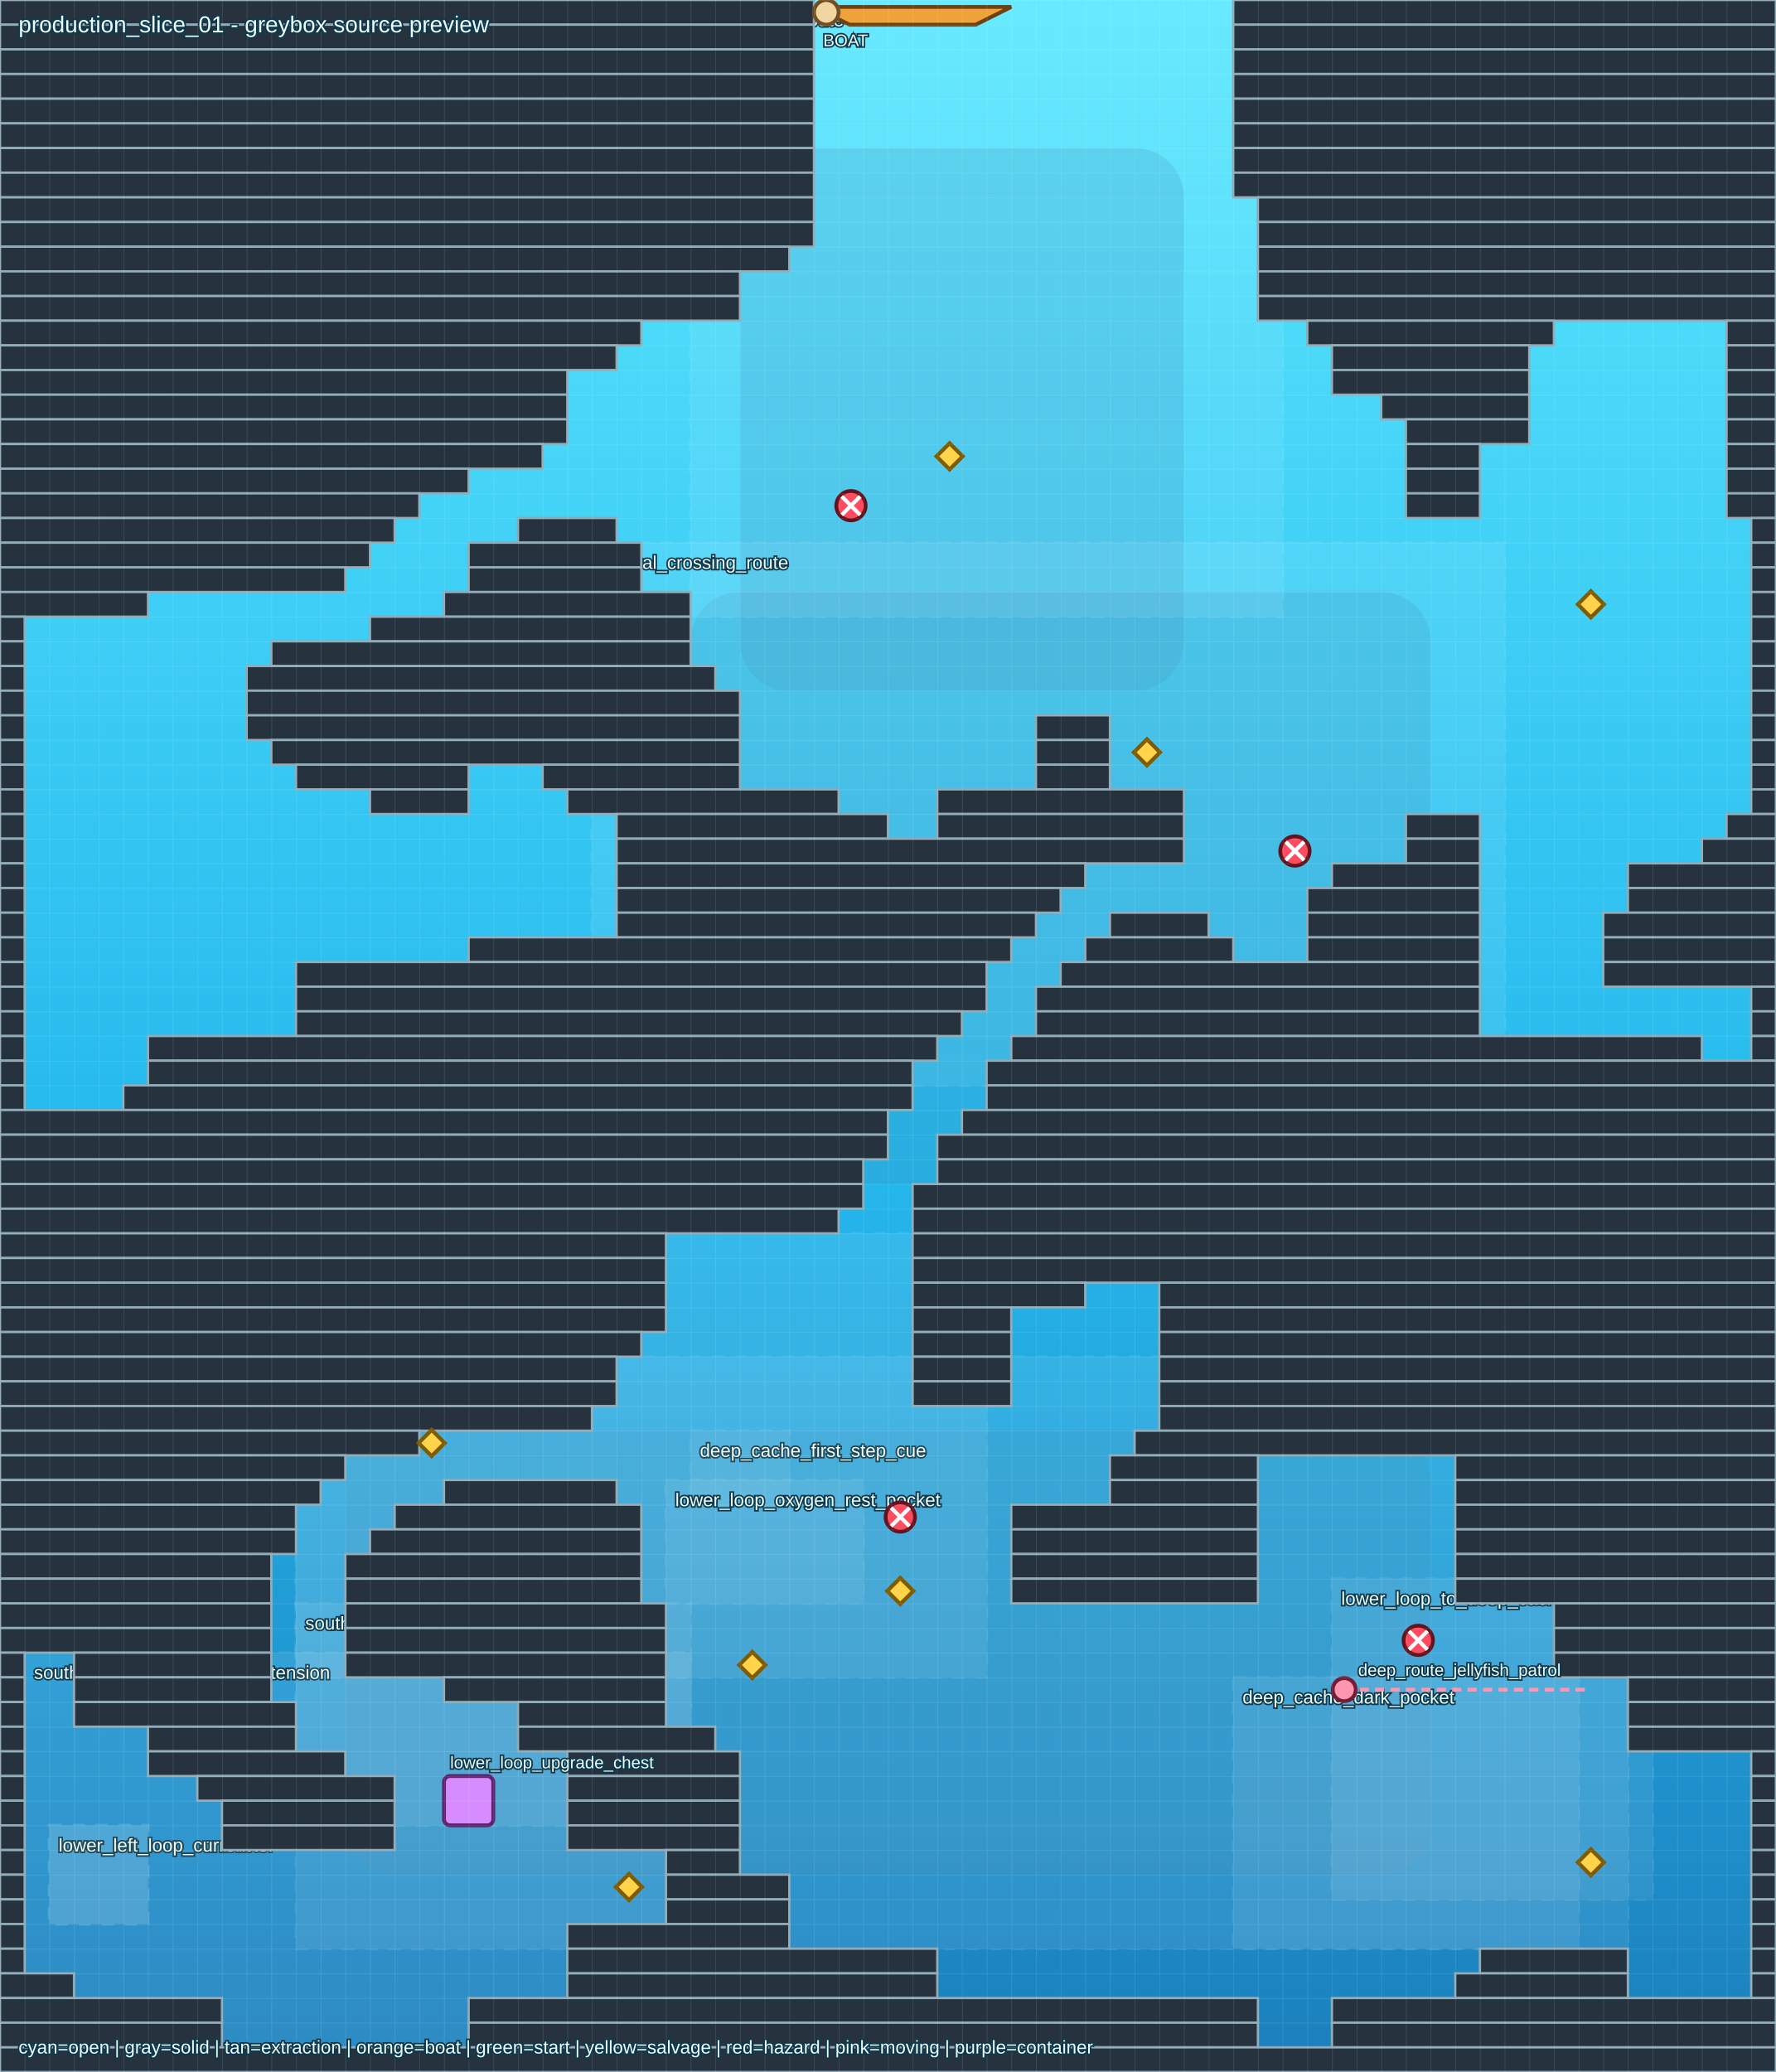
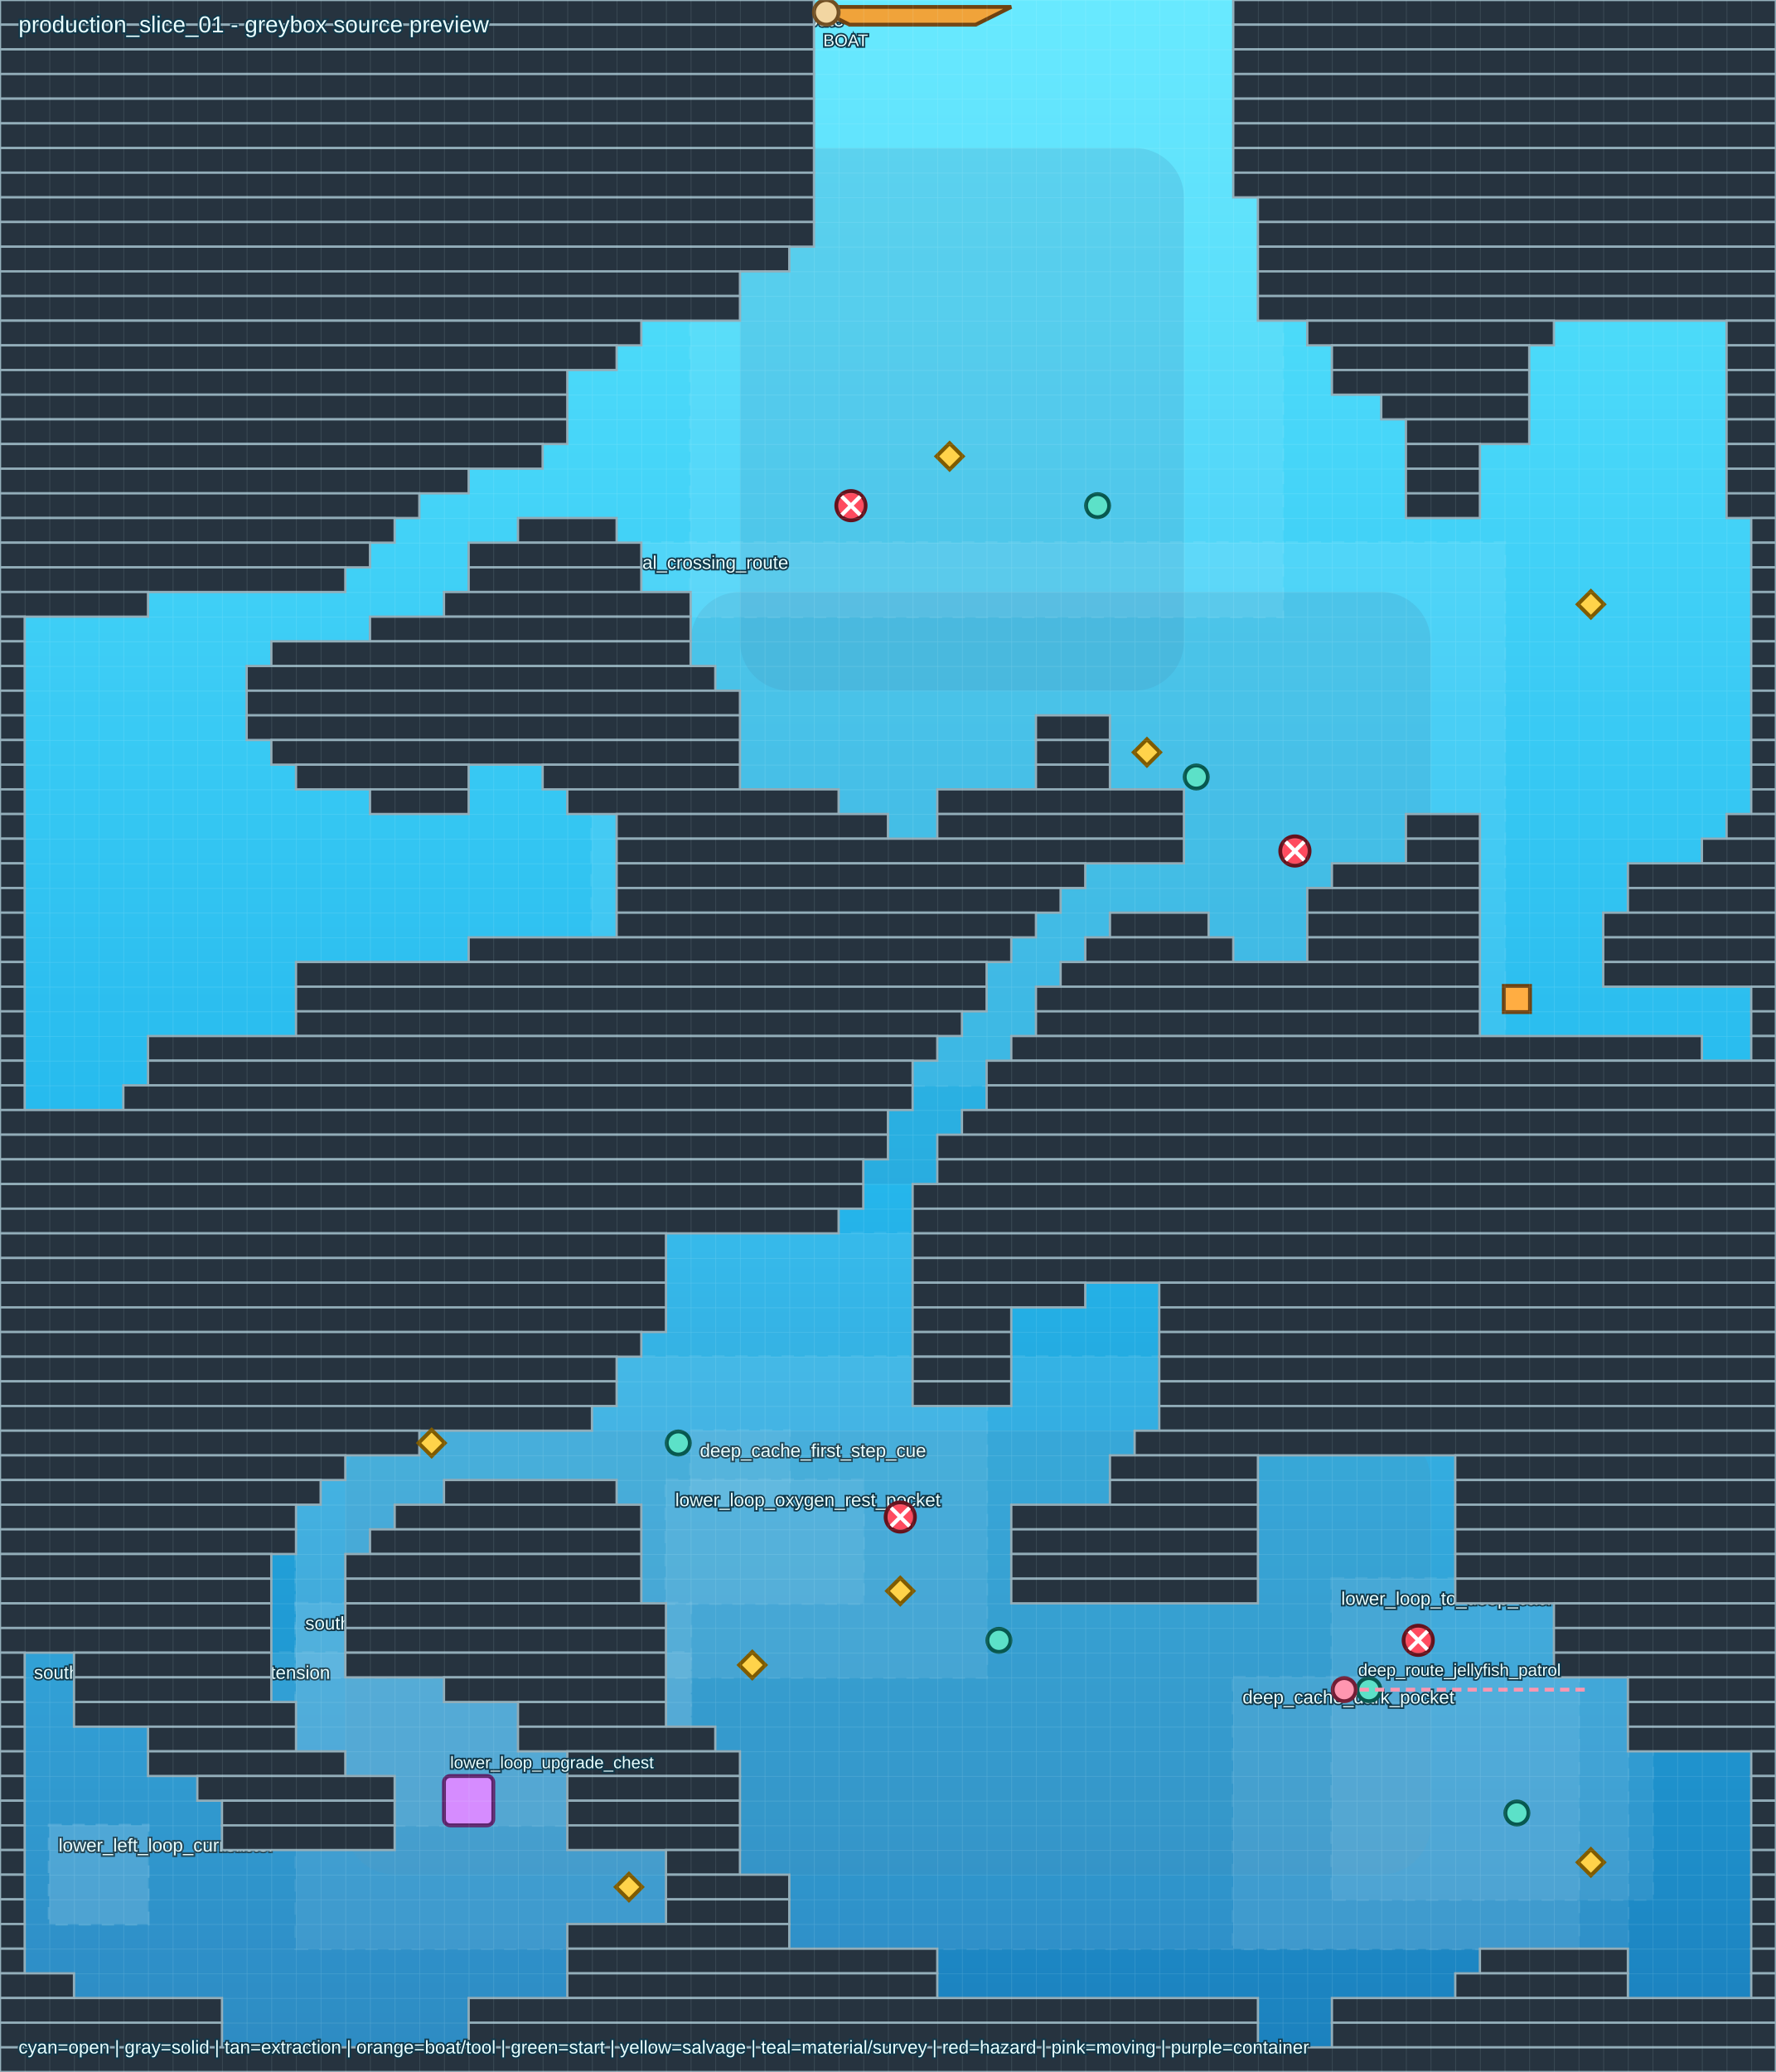
<svg xmlns="http://www.w3.org/2000/svg" viewBox="0 0 2304 2688" width="2304" height="2688">
  <defs>
    <linearGradient id="water" x1="0" y1="0" x2="0" y2="1">
      <stop offset="0%" stop-color="#4ee6ff" />
      <stop offset="55%" stop-color="#13b3ec" />
      <stop offset="100%" stop-color="#0874b7" />
    </linearGradient>
    <pattern id="grid" width="32" height="32" patternUnits="userSpaceOnUse">
      <path d="M 32 0 L 0 0 0 32" fill="none" stroke="#d8f7ff" stroke-width="1" opacity="0.22" />
    </pattern>
  </defs>
  <rect x="0" y="0" width="2304" height="2688" fill="url(#water)" />
  <rect x="960" y="192" width="576" height="704" rx="64" fill="#237fad" opacity="0.22" />
  <rect x="896" y="768" width="960" height="768" rx="64" fill="#237fad" opacity="0.22" />
  <rect x="448" y="1856" width="1408" height="576" rx="64" fill="#237fad" opacity="0.22" />
  <rect x="0" y="0" width="2304" height="2688" fill="#ffffff" opacity="0.08" stroke="#ffffff" stroke-width="4" stroke-dasharray="16 14" />
  <text x="12.0" y="34.0" fill="#eaffff" font-family="Arial, sans-serif" font-size="24" paint-order="stroke" stroke="#10384a" stroke-width="4">production_slice_bounds</text>
  <rect x="896" y="0" width="768" height="800" fill="#ffffff" opacity="0.08" stroke="#ffffff" stroke-width="4" stroke-dasharray="16 14" />
  <text x="908.0" y="34.0" fill="#eaffff" font-family="Arial, sans-serif" font-size="24" paint-order="stroke" stroke="#10384a" stroke-width="4">entry_shaft_route</text>
  <rect x="768" y="704" width="1184" height="704" fill="#ffffff" opacity="0.08" stroke="#ffffff" stroke-width="4" stroke-dasharray="16 14" />
  <text x="780.0" y="738.0" fill="#eaffff" font-family="Arial, sans-serif" font-size="24" paint-order="stroke" stroke="#10384a" stroke-width="4">central_crossing_route</text>
  <rect x="384" y="1760" width="1664" height="768" fill="#ffffff" opacity="0.08" stroke="#ffffff" stroke-width="4" stroke-dasharray="16 14" />
  <text x="396.0" y="1794.0" fill="#eaffff" font-family="Arial, sans-serif" font-size="24" paint-order="stroke" stroke="#10384a" stroke-width="4">lower_loop_route</text>
  <rect x="64" y="2368" width="128" height="128" fill="#ffffff" opacity="0.08" stroke="#ffffff" stroke-width="4" stroke-dasharray="16 14" />
  <text x="76.0" y="2402.0" fill="#eaffff" font-family="Arial, sans-serif" font-size="24" paint-order="stroke" stroke="#10384a" stroke-width="4">lower_left_loop_connector</text>
  <rect x="64" y="2368" width="128" height="128" fill="#ffffff" opacity="0.08" stroke="#ffffff" stroke-width="4" stroke-dasharray="16 14" />
  <text x="76.0" y="2402.0" fill="#eaffff" font-family="Arial, sans-serif" font-size="24" paint-order="stroke" stroke="#10384a" stroke-width="4">lower_left_loop_current</text>
  <rect x="896" y="1856" width="128" height="96" fill="#ffffff" opacity="0.08" stroke="#ffffff" stroke-width="4" stroke-dasharray="16 14" />
  <text x="908.0" y="1890.0" fill="#eaffff" font-family="Arial, sans-serif" font-size="24" paint-order="stroke" stroke="#10384a" stroke-width="4">deep_cache_first_step_cue</text>
  <rect x="384" y="1600" width="896" height="576" fill="#ffffff" opacity="0.08" stroke="#ffffff" stroke-width="4" stroke-dasharray="16 14" />
  <text x="396.0" y="1634.0" fill="#eaffff" font-family="Arial, sans-serif" font-size="24" paint-order="stroke" stroke="#10384a" stroke-width="4">return_pressure_to_boat</text>
  <rect x="864" y="1920" width="256" height="160" fill="#ffffff" opacity="0.08" stroke="#ffffff" stroke-width="4" stroke-dasharray="16 14" />
  <text x="876.0" y="1954.0" fill="#eaffff" font-family="Arial, sans-serif" font-size="24" paint-order="stroke" stroke="#10384a" stroke-width="4">lower_loop_oxygen_rest_pocket</text>
  <rect x="32" y="2144" width="864" height="512" fill="#ffffff" opacity="0.08" stroke="#ffffff" stroke-width="4" stroke-dasharray="16 14" />
  <text x="44.0" y="2178.0" fill="#eaffff" font-family="Arial, sans-serif" font-size="24" paint-order="stroke" stroke="#10384a" stroke-width="4">southwest_return_pocket_extension</text>
  <rect x="384" y="2080" width="512" height="288" fill="#ffffff" opacity="0.08" stroke="#ffffff" stroke-width="4" stroke-dasharray="16 14" />
  <text x="396.0" y="2114.0" fill="#eaffff" font-family="Arial, sans-serif" font-size="24" paint-order="stroke" stroke="#10384a" stroke-width="4">southwest_pocket_pre_pickup_cue</text>
  <rect x="1728" y="2048" width="416" height="416" fill="#ffffff" opacity="0.08" stroke="#ffffff" stroke-width="4" stroke-dasharray="16 14" />
  <text x="1740.0" y="2082.0" fill="#eaffff" font-family="Arial, sans-serif" font-size="24" paint-order="stroke" stroke="#10384a" stroke-width="4">lower_loop_to_deep_cache_pressure</text>
  <rect x="1600" y="2176" width="512" height="352" fill="#ffffff" opacity="0.08" stroke="#ffffff" stroke-width="4" stroke-dasharray="16 14" />
  <text x="1612.0" y="2210.0" fill="#eaffff" font-family="Arial, sans-serif" font-size="24" paint-order="stroke" stroke="#10384a" stroke-width="4">deep_cache_dark_pocket</text>
  <rect x="0" y="0" width="1056" height="32" fill="#26333f" stroke="#8ea9b5" stroke-width="3" />
  <rect x="1600" y="0" width="704" height="32" fill="#26333f" stroke="#8ea9b5" stroke-width="3" />
  <rect x="0" y="32" width="1056" height="32" fill="#26333f" stroke="#8ea9b5" stroke-width="3" />
  <rect x="1600" y="32" width="704" height="32" fill="#26333f" stroke="#8ea9b5" stroke-width="3" />
  <rect x="0" y="64" width="1056" height="32" fill="#26333f" stroke="#8ea9b5" stroke-width="3" />
  <rect x="1600" y="64" width="704" height="32" fill="#26333f" stroke="#8ea9b5" stroke-width="3" />
  <rect x="0" y="96" width="1056" height="32" fill="#26333f" stroke="#8ea9b5" stroke-width="3" />
  <rect x="1600" y="96" width="704" height="32" fill="#26333f" stroke="#8ea9b5" stroke-width="3" />
  <rect x="0" y="128" width="1056" height="32" fill="#26333f" stroke="#8ea9b5" stroke-width="3" />
  <rect x="1600" y="128" width="704" height="32" fill="#26333f" stroke="#8ea9b5" stroke-width="3" />
  <rect x="0" y="160" width="1056" height="32" fill="#26333f" stroke="#8ea9b5" stroke-width="3" />
  <rect x="1600" y="160" width="704" height="32" fill="#26333f" stroke="#8ea9b5" stroke-width="3" />
  <rect x="0" y="192" width="1056" height="32" fill="#26333f" stroke="#8ea9b5" stroke-width="3" />
  <rect x="1600" y="192" width="704" height="32" fill="#26333f" stroke="#8ea9b5" stroke-width="3" />
  <rect x="0" y="224" width="1056" height="32" fill="#26333f" stroke="#8ea9b5" stroke-width="3" />
  <rect x="1600" y="224" width="704" height="32" fill="#26333f" stroke="#8ea9b5" stroke-width="3" />
  <rect x="0" y="256" width="1056" height="32" fill="#26333f" stroke="#8ea9b5" stroke-width="3" />
  <rect x="1632" y="256" width="672" height="32" fill="#26333f" stroke="#8ea9b5" stroke-width="3" />
  <rect x="0" y="288" width="1056" height="32" fill="#26333f" stroke="#8ea9b5" stroke-width="3" />
  <rect x="1632" y="288" width="672" height="32" fill="#26333f" stroke="#8ea9b5" stroke-width="3" />
  <rect x="0" y="320" width="1024" height="32" fill="#26333f" stroke="#8ea9b5" stroke-width="3" />
  <rect x="1632" y="320" width="672" height="32" fill="#26333f" stroke="#8ea9b5" stroke-width="3" />
  <rect x="0" y="352" width="960" height="32" fill="#26333f" stroke="#8ea9b5" stroke-width="3" />
  <rect x="1632" y="352" width="672" height="32" fill="#26333f" stroke="#8ea9b5" stroke-width="3" />
  <rect x="0" y="384" width="960" height="32" fill="#26333f" stroke="#8ea9b5" stroke-width="3" />
  <rect x="1632" y="384" width="672" height="32" fill="#26333f" stroke="#8ea9b5" stroke-width="3" />
  <rect x="0" y="416" width="832" height="32" fill="#26333f" stroke="#8ea9b5" stroke-width="3" />
  <rect x="1696" y="416" width="320" height="32" fill="#26333f" stroke="#8ea9b5" stroke-width="3" />
  <rect x="2240" y="416" width="64" height="32" fill="#26333f" stroke="#8ea9b5" stroke-width="3" />
  <rect x="0" y="448" width="800" height="32" fill="#26333f" stroke="#8ea9b5" stroke-width="3" />
  <rect x="1728" y="448" width="256" height="32" fill="#26333f" stroke="#8ea9b5" stroke-width="3" />
  <rect x="2240" y="448" width="64" height="32" fill="#26333f" stroke="#8ea9b5" stroke-width="3" />
  <rect x="0" y="480" width="736" height="32" fill="#26333f" stroke="#8ea9b5" stroke-width="3" />
  <rect x="1728" y="480" width="256" height="32" fill="#26333f" stroke="#8ea9b5" stroke-width="3" />
  <rect x="2240" y="480" width="64" height="32" fill="#26333f" stroke="#8ea9b5" stroke-width="3" />
  <rect x="0" y="512" width="736" height="32" fill="#26333f" stroke="#8ea9b5" stroke-width="3" />
  <rect x="1792" y="512" width="192" height="32" fill="#26333f" stroke="#8ea9b5" stroke-width="3" />
  <rect x="2240" y="512" width="64" height="32" fill="#26333f" stroke="#8ea9b5" stroke-width="3" />
  <rect x="0" y="544" width="736" height="32" fill="#26333f" stroke="#8ea9b5" stroke-width="3" />
  <rect x="1824" y="544" width="160" height="32" fill="#26333f" stroke="#8ea9b5" stroke-width="3" />
  <rect x="2240" y="544" width="64" height="32" fill="#26333f" stroke="#8ea9b5" stroke-width="3" />
  <rect x="0" y="576" width="704" height="32" fill="#26333f" stroke="#8ea9b5" stroke-width="3" />
  <rect x="1824" y="576" width="96" height="32" fill="#26333f" stroke="#8ea9b5" stroke-width="3" />
  <rect x="2240" y="576" width="64" height="32" fill="#26333f" stroke="#8ea9b5" stroke-width="3" />
  <rect x="0" y="608" width="608" height="32" fill="#26333f" stroke="#8ea9b5" stroke-width="3" />
  <rect x="1824" y="608" width="96" height="32" fill="#26333f" stroke="#8ea9b5" stroke-width="3" />
  <rect x="2240" y="608" width="64" height="32" fill="#26333f" stroke="#8ea9b5" stroke-width="3" />
  <rect x="0" y="640" width="544" height="32" fill="#26333f" stroke="#8ea9b5" stroke-width="3" />
  <rect x="1824" y="640" width="96" height="32" fill="#26333f" stroke="#8ea9b5" stroke-width="3" />
  <rect x="2240" y="640" width="64" height="32" fill="#26333f" stroke="#8ea9b5" stroke-width="3" />
  <rect x="0" y="672" width="512" height="32" fill="#26333f" stroke="#8ea9b5" stroke-width="3" />
  <rect x="672" y="672" width="128" height="32" fill="#26333f" stroke="#8ea9b5" stroke-width="3" />
  <rect x="2272" y="672" width="32" height="32" fill="#26333f" stroke="#8ea9b5" stroke-width="3" />
  <rect x="0" y="704" width="480" height="32" fill="#26333f" stroke="#8ea9b5" stroke-width="3" />
  <rect x="608" y="704" width="224" height="32" fill="#26333f" stroke="#8ea9b5" stroke-width="3" />
  <rect x="2272" y="704" width="32" height="32" fill="#26333f" stroke="#8ea9b5" stroke-width="3" />
  <rect x="0" y="736" width="448" height="32" fill="#26333f" stroke="#8ea9b5" stroke-width="3" />
  <rect x="608" y="736" width="224" height="32" fill="#26333f" stroke="#8ea9b5" stroke-width="3" />
  <rect x="2272" y="736" width="32" height="32" fill="#26333f" stroke="#8ea9b5" stroke-width="3" />
  <rect x="0" y="768" width="192" height="32" fill="#26333f" stroke="#8ea9b5" stroke-width="3" />
  <rect x="576" y="768" width="320" height="32" fill="#26333f" stroke="#8ea9b5" stroke-width="3" />
  <rect x="2272" y="768" width="32" height="32" fill="#26333f" stroke="#8ea9b5" stroke-width="3" />
  <rect x="0" y="800" width="32" height="32" fill="#26333f" stroke="#8ea9b5" stroke-width="3" />
  <rect x="480" y="800" width="416" height="32" fill="#26333f" stroke="#8ea9b5" stroke-width="3" />
  <rect x="2272" y="800" width="32" height="32" fill="#26333f" stroke="#8ea9b5" stroke-width="3" />
  <rect x="0" y="832" width="32" height="32" fill="#26333f" stroke="#8ea9b5" stroke-width="3" />
  <rect x="352" y="832" width="544" height="32" fill="#26333f" stroke="#8ea9b5" stroke-width="3" />
  <rect x="2272" y="832" width="32" height="32" fill="#26333f" stroke="#8ea9b5" stroke-width="3" />
  <rect x="0" y="864" width="32" height="32" fill="#26333f" stroke="#8ea9b5" stroke-width="3" />
  <rect x="320" y="864" width="608" height="32" fill="#26333f" stroke="#8ea9b5" stroke-width="3" />
  <rect x="2272" y="864" width="32" height="32" fill="#26333f" stroke="#8ea9b5" stroke-width="3" />
  <rect x="0" y="896" width="32" height="32" fill="#26333f" stroke="#8ea9b5" stroke-width="3" />
  <rect x="320" y="896" width="640" height="32" fill="#26333f" stroke="#8ea9b5" stroke-width="3" />
  <rect x="2272" y="896" width="32" height="32" fill="#26333f" stroke="#8ea9b5" stroke-width="3" />
  <rect x="0" y="928" width="32" height="32" fill="#26333f" stroke="#8ea9b5" stroke-width="3" />
  <rect x="320" y="928" width="640" height="32" fill="#26333f" stroke="#8ea9b5" stroke-width="3" />
  <rect x="1344" y="928" width="96" height="32" fill="#26333f" stroke="#8ea9b5" stroke-width="3" />
  <rect x="2272" y="928" width="32" height="32" fill="#26333f" stroke="#8ea9b5" stroke-width="3" />
  <rect x="0" y="960" width="32" height="32" fill="#26333f" stroke="#8ea9b5" stroke-width="3" />
  <rect x="352" y="960" width="608" height="32" fill="#26333f" stroke="#8ea9b5" stroke-width="3" />
  <rect x="1344" y="960" width="96" height="32" fill="#26333f" stroke="#8ea9b5" stroke-width="3" />
  <rect x="2272" y="960" width="32" height="32" fill="#26333f" stroke="#8ea9b5" stroke-width="3" />
  <rect x="0" y="992" width="32" height="32" fill="#26333f" stroke="#8ea9b5" stroke-width="3" />
  <rect x="384" y="992" width="224" height="32" fill="#26333f" stroke="#8ea9b5" stroke-width="3" />
  <rect x="704" y="992" width="256" height="32" fill="#26333f" stroke="#8ea9b5" stroke-width="3" />
  <rect x="1344" y="992" width="96" height="32" fill="#26333f" stroke="#8ea9b5" stroke-width="3" />
  <rect x="2272" y="992" width="32" height="32" fill="#26333f" stroke="#8ea9b5" stroke-width="3" />
  <rect x="0" y="1024" width="32" height="32" fill="#26333f" stroke="#8ea9b5" stroke-width="3" />
  <rect x="480" y="1024" width="128" height="32" fill="#26333f" stroke="#8ea9b5" stroke-width="3" />
  <rect x="736" y="1024" width="352" height="32" fill="#26333f" stroke="#8ea9b5" stroke-width="3" />
  <rect x="1216" y="1024" width="320" height="32" fill="#26333f" stroke="#8ea9b5" stroke-width="3" />
  <rect x="2272" y="1024" width="32" height="32" fill="#26333f" stroke="#8ea9b5" stroke-width="3" />
  <rect x="0" y="1056" width="32" height="32" fill="#26333f" stroke="#8ea9b5" stroke-width="3" />
  <rect x="800" y="1056" width="352" height="32" fill="#26333f" stroke="#8ea9b5" stroke-width="3" />
  <rect x="1216" y="1056" width="320" height="32" fill="#26333f" stroke="#8ea9b5" stroke-width="3" />
  <rect x="1824" y="1056" width="96" height="32" fill="#26333f" stroke="#8ea9b5" stroke-width="3" />
  <rect x="2240" y="1056" width="64" height="32" fill="#26333f" stroke="#8ea9b5" stroke-width="3" />
  <rect x="0" y="1088" width="32" height="32" fill="#26333f" stroke="#8ea9b5" stroke-width="3" />
  <rect x="800" y="1088" width="736" height="32" fill="#26333f" stroke="#8ea9b5" stroke-width="3" />
  <rect x="1824" y="1088" width="96" height="32" fill="#26333f" stroke="#8ea9b5" stroke-width="3" />
  <rect x="2208" y="1088" width="96" height="32" fill="#26333f" stroke="#8ea9b5" stroke-width="3" />
  <rect x="0" y="1120" width="32" height="32" fill="#26333f" stroke="#8ea9b5" stroke-width="3" />
  <rect x="800" y="1120" width="608" height="32" fill="#26333f" stroke="#8ea9b5" stroke-width="3" />
  <rect x="1728" y="1120" width="192" height="32" fill="#26333f" stroke="#8ea9b5" stroke-width="3" />
  <rect x="2112" y="1120" width="192" height="32" fill="#26333f" stroke="#8ea9b5" stroke-width="3" />
  <rect x="0" y="1152" width="32" height="32" fill="#26333f" stroke="#8ea9b5" stroke-width="3" />
  <rect x="800" y="1152" width="576" height="32" fill="#26333f" stroke="#8ea9b5" stroke-width="3" />
  <rect x="1696" y="1152" width="224" height="32" fill="#26333f" stroke="#8ea9b5" stroke-width="3" />
  <rect x="2112" y="1152" width="192" height="32" fill="#26333f" stroke="#8ea9b5" stroke-width="3" />
  <rect x="0" y="1184" width="32" height="32" fill="#26333f" stroke="#8ea9b5" stroke-width="3" />
  <rect x="800" y="1184" width="544" height="32" fill="#26333f" stroke="#8ea9b5" stroke-width="3" />
  <rect x="1440" y="1184" width="128" height="32" fill="#26333f" stroke="#8ea9b5" stroke-width="3" />
  <rect x="1696" y="1184" width="224" height="32" fill="#26333f" stroke="#8ea9b5" stroke-width="3" />
  <rect x="2080" y="1184" width="224" height="32" fill="#26333f" stroke="#8ea9b5" stroke-width="3" />
  <rect x="0" y="1216" width="32" height="32" fill="#26333f" stroke="#8ea9b5" stroke-width="3" />
  <rect x="608" y="1216" width="704" height="32" fill="#26333f" stroke="#8ea9b5" stroke-width="3" />
  <rect x="1408" y="1216" width="192" height="32" fill="#26333f" stroke="#8ea9b5" stroke-width="3" />
  <rect x="1696" y="1216" width="224" height="32" fill="#26333f" stroke="#8ea9b5" stroke-width="3" />
  <rect x="2080" y="1216" width="224" height="32" fill="#26333f" stroke="#8ea9b5" stroke-width="3" />
  <rect x="0" y="1248" width="32" height="32" fill="#26333f" stroke="#8ea9b5" stroke-width="3" />
  <rect x="384" y="1248" width="896" height="32" fill="#26333f" stroke="#8ea9b5" stroke-width="3" />
  <rect x="1376" y="1248" width="544" height="32" fill="#26333f" stroke="#8ea9b5" stroke-width="3" />
  <rect x="2080" y="1248" width="224" height="32" fill="#26333f" stroke="#8ea9b5" stroke-width="3" />
  <rect x="0" y="1280" width="32" height="32" fill="#26333f" stroke="#8ea9b5" stroke-width="3" />
  <rect x="384" y="1280" width="896" height="32" fill="#26333f" stroke="#8ea9b5" stroke-width="3" />
  <rect x="1344" y="1280" width="576" height="32" fill="#26333f" stroke="#8ea9b5" stroke-width="3" />
  <rect x="2272" y="1280" width="32" height="32" fill="#26333f" stroke="#8ea9b5" stroke-width="3" />
  <rect x="0" y="1312" width="32" height="32" fill="#26333f" stroke="#8ea9b5" stroke-width="3" />
  <rect x="384" y="1312" width="864" height="32" fill="#26333f" stroke="#8ea9b5" stroke-width="3" />
  <rect x="1344" y="1312" width="576" height="32" fill="#26333f" stroke="#8ea9b5" stroke-width="3" />
  <rect x="2272" y="1312" width="32" height="32" fill="#26333f" stroke="#8ea9b5" stroke-width="3" />
  <rect x="0" y="1344" width="32" height="32" fill="#26333f" stroke="#8ea9b5" stroke-width="3" />
  <rect x="192" y="1344" width="1024" height="32" fill="#26333f" stroke="#8ea9b5" stroke-width="3" />
  <rect x="1312" y="1344" width="896" height="32" fill="#26333f" stroke="#8ea9b5" stroke-width="3" />
  <rect x="2272" y="1344" width="32" height="32" fill="#26333f" stroke="#8ea9b5" stroke-width="3" />
  <rect x="0" y="1376" width="32" height="32" fill="#26333f" stroke="#8ea9b5" stroke-width="3" />
  <rect x="192" y="1376" width="992" height="32" fill="#26333f" stroke="#8ea9b5" stroke-width="3" />
  <rect x="1280" y="1376" width="1024" height="32" fill="#26333f" stroke="#8ea9b5" stroke-width="3" />
  <rect x="0" y="1408" width="32" height="32" fill="#26333f" stroke="#8ea9b5" stroke-width="3" />
  <rect x="160" y="1408" width="1024" height="32" fill="#26333f" stroke="#8ea9b5" stroke-width="3" />
  <rect x="1280" y="1408" width="1024" height="32" fill="#26333f" stroke="#8ea9b5" stroke-width="3" />
  <rect x="0" y="1440" width="1152" height="32" fill="#26333f" stroke="#8ea9b5" stroke-width="3" />
  <rect x="1248" y="1440" width="1056" height="32" fill="#26333f" stroke="#8ea9b5" stroke-width="3" />
  <rect x="0" y="1472" width="1152" height="32" fill="#26333f" stroke="#8ea9b5" stroke-width="3" />
  <rect x="1216" y="1472" width="1088" height="32" fill="#26333f" stroke="#8ea9b5" stroke-width="3" />
  <rect x="0" y="1504" width="1120" height="32" fill="#26333f" stroke="#8ea9b5" stroke-width="3" />
  <rect x="1216" y="1504" width="1088" height="32" fill="#26333f" stroke="#8ea9b5" stroke-width="3" />
  <rect x="0" y="1536" width="1120" height="32" fill="#26333f" stroke="#8ea9b5" stroke-width="3" />
  <rect x="1184" y="1536" width="1120" height="32" fill="#26333f" stroke="#8ea9b5" stroke-width="3" />
  <rect x="0" y="1568" width="1088" height="32" fill="#26333f" stroke="#8ea9b5" stroke-width="3" />
  <rect x="1184" y="1568" width="1120" height="32" fill="#26333f" stroke="#8ea9b5" stroke-width="3" />
  <rect x="0" y="1600" width="864" height="32" fill="#26333f" stroke="#8ea9b5" stroke-width="3" />
  <rect x="1184" y="1600" width="1120" height="32" fill="#26333f" stroke="#8ea9b5" stroke-width="3" />
  <rect x="0" y="1632" width="864" height="32" fill="#26333f" stroke="#8ea9b5" stroke-width="3" />
  <rect x="1184" y="1632" width="1120" height="32" fill="#26333f" stroke="#8ea9b5" stroke-width="3" />
  <rect x="0" y="1664" width="864" height="32" fill="#26333f" stroke="#8ea9b5" stroke-width="3" />
  <rect x="1184" y="1664" width="224" height="32" fill="#26333f" stroke="#8ea9b5" stroke-width="3" />
  <rect x="1504" y="1664" width="800" height="32" fill="#26333f" stroke="#8ea9b5" stroke-width="3" />
  <rect x="0" y="1696" width="864" height="32" fill="#26333f" stroke="#8ea9b5" stroke-width="3" />
  <rect x="1184" y="1696" width="128" height="32" fill="#26333f" stroke="#8ea9b5" stroke-width="3" />
  <rect x="1504" y="1696" width="800" height="32" fill="#26333f" stroke="#8ea9b5" stroke-width="3" />
  <rect x="0" y="1728" width="832" height="32" fill="#26333f" stroke="#8ea9b5" stroke-width="3" />
  <rect x="1184" y="1728" width="128" height="32" fill="#26333f" stroke="#8ea9b5" stroke-width="3" />
  <rect x="1504" y="1728" width="800" height="32" fill="#26333f" stroke="#8ea9b5" stroke-width="3" />
  <rect x="0" y="1760" width="800" height="32" fill="#26333f" stroke="#8ea9b5" stroke-width="3" />
  <rect x="1184" y="1760" width="128" height="32" fill="#26333f" stroke="#8ea9b5" stroke-width="3" />
  <rect x="1504" y="1760" width="800" height="32" fill="#26333f" stroke="#8ea9b5" stroke-width="3" />
  <rect x="0" y="1792" width="800" height="32" fill="#26333f" stroke="#8ea9b5" stroke-width="3" />
  <rect x="1184" y="1792" width="128" height="32" fill="#26333f" stroke="#8ea9b5" stroke-width="3" />
  <rect x="1504" y="1792" width="800" height="32" fill="#26333f" stroke="#8ea9b5" stroke-width="3" />
  <rect x="0" y="1824" width="768" height="32" fill="#26333f" stroke="#8ea9b5" stroke-width="3" />
  <rect x="1504" y="1824" width="800" height="32" fill="#26333f" stroke="#8ea9b5" stroke-width="3" />
  <rect x="0" y="1856" width="544" height="32" fill="#26333f" stroke="#8ea9b5" stroke-width="3" />
  <rect x="1472" y="1856" width="832" height="32" fill="#26333f" stroke="#8ea9b5" stroke-width="3" />
  <rect x="0" y="1888" width="448" height="32" fill="#26333f" stroke="#8ea9b5" stroke-width="3" />
  <rect x="1440" y="1888" width="192" height="32" fill="#26333f" stroke="#8ea9b5" stroke-width="3" />
  <rect x="1888" y="1888" width="416" height="32" fill="#26333f" stroke="#8ea9b5" stroke-width="3" />
  <rect x="0" y="1920" width="416" height="32" fill="#26333f" stroke="#8ea9b5" stroke-width="3" />
  <rect x="576" y="1920" width="224" height="32" fill="#26333f" stroke="#8ea9b5" stroke-width="3" />
  <rect x="1440" y="1920" width="192" height="32" fill="#26333f" stroke="#8ea9b5" stroke-width="3" />
  <rect x="1888" y="1920" width="416" height="32" fill="#26333f" stroke="#8ea9b5" stroke-width="3" />
  <rect x="0" y="1952" width="384" height="32" fill="#26333f" stroke="#8ea9b5" stroke-width="3" />
  <rect x="512" y="1952" width="320" height="32" fill="#26333f" stroke="#8ea9b5" stroke-width="3" />
  <rect x="1312" y="1952" width="320" height="32" fill="#26333f" stroke="#8ea9b5" stroke-width="3" />
  <rect x="1888" y="1952" width="416" height="32" fill="#26333f" stroke="#8ea9b5" stroke-width="3" />
  <rect x="0" y="1984" width="384" height="32" fill="#26333f" stroke="#8ea9b5" stroke-width="3" />
  <rect x="480" y="1984" width="352" height="32" fill="#26333f" stroke="#8ea9b5" stroke-width="3" />
  <rect x="1312" y="1984" width="320" height="32" fill="#26333f" stroke="#8ea9b5" stroke-width="3" />
  <rect x="1888" y="1984" width="416" height="32" fill="#26333f" stroke="#8ea9b5" stroke-width="3" />
  <rect x="0" y="2016" width="352" height="32" fill="#26333f" stroke="#8ea9b5" stroke-width="3" />
  <rect x="448" y="2016" width="384" height="32" fill="#26333f" stroke="#8ea9b5" stroke-width="3" />
  <rect x="1312" y="2016" width="320" height="32" fill="#26333f" stroke="#8ea9b5" stroke-width="3" />
  <rect x="1888" y="2016" width="416" height="32" fill="#26333f" stroke="#8ea9b5" stroke-width="3" />
  <rect x="0" y="2048" width="352" height="32" fill="#26333f" stroke="#8ea9b5" stroke-width="3" />
  <rect x="448" y="2048" width="384" height="32" fill="#26333f" stroke="#8ea9b5" stroke-width="3" />
  <rect x="1312" y="2048" width="320" height="32" fill="#26333f" stroke="#8ea9b5" stroke-width="3" />
  <rect x="1888" y="2048" width="416" height="32" fill="#26333f" stroke="#8ea9b5" stroke-width="3" />
  <rect x="0" y="2080" width="352" height="32" fill="#26333f" stroke="#8ea9b5" stroke-width="3" />
  <rect x="448" y="2080" width="416" height="32" fill="#26333f" stroke="#8ea9b5" stroke-width="3" />
  <rect x="2016" y="2080" width="288" height="32" fill="#26333f" stroke="#8ea9b5" stroke-width="3" />
  <rect x="0" y="2112" width="352" height="32" fill="#26333f" stroke="#8ea9b5" stroke-width="3" />
  <rect x="448" y="2112" width="416" height="32" fill="#26333f" stroke="#8ea9b5" stroke-width="3" />
  <rect x="2016" y="2112" width="288" height="32" fill="#26333f" stroke="#8ea9b5" stroke-width="3" />
  <rect x="0" y="2144" width="32" height="32" fill="#26333f" stroke="#8ea9b5" stroke-width="3" />
  <rect x="96" y="2144" width="256" height="32" fill="#26333f" stroke="#8ea9b5" stroke-width="3" />
  <rect x="448" y="2144" width="416" height="32" fill="#26333f" stroke="#8ea9b5" stroke-width="3" />
  <rect x="2016" y="2144" width="288" height="32" fill="#26333f" stroke="#8ea9b5" stroke-width="3" />
  <rect x="0" y="2176" width="32" height="32" fill="#26333f" stroke="#8ea9b5" stroke-width="3" />
  <rect x="96" y="2176" width="256" height="32" fill="#26333f" stroke="#8ea9b5" stroke-width="3" />
  <rect x="576" y="2176" width="288" height="32" fill="#26333f" stroke="#8ea9b5" stroke-width="3" />
  <rect x="2112" y="2176" width="192" height="32" fill="#26333f" stroke="#8ea9b5" stroke-width="3" />
  <rect x="0" y="2208" width="32" height="32" fill="#26333f" stroke="#8ea9b5" stroke-width="3" />
  <rect x="96" y="2208" width="288" height="32" fill="#26333f" stroke="#8ea9b5" stroke-width="3" />
  <rect x="672" y="2208" width="192" height="32" fill="#26333f" stroke="#8ea9b5" stroke-width="3" />
  <rect x="2112" y="2208" width="192" height="32" fill="#26333f" stroke="#8ea9b5" stroke-width="3" />
  <rect x="0" y="2240" width="32" height="32" fill="#26333f" stroke="#8ea9b5" stroke-width="3" />
  <rect x="192" y="2240" width="192" height="32" fill="#26333f" stroke="#8ea9b5" stroke-width="3" />
  <rect x="672" y="2240" width="256" height="32" fill="#26333f" stroke="#8ea9b5" stroke-width="3" />
  <rect x="2112" y="2240" width="192" height="32" fill="#26333f" stroke="#8ea9b5" stroke-width="3" />
  <rect x="0" y="2272" width="32" height="32" fill="#26333f" stroke="#8ea9b5" stroke-width="3" />
  <rect x="192" y="2272" width="256" height="32" fill="#26333f" stroke="#8ea9b5" stroke-width="3" />
  <rect x="736" y="2272" width="224" height="32" fill="#26333f" stroke="#8ea9b5" stroke-width="3" />
  <rect x="2272" y="2272" width="32" height="32" fill="#26333f" stroke="#8ea9b5" stroke-width="3" />
  <rect x="0" y="2304" width="32" height="32" fill="#26333f" stroke="#8ea9b5" stroke-width="3" />
  <rect x="256" y="2304" width="256" height="32" fill="#26333f" stroke="#8ea9b5" stroke-width="3" />
  <rect x="736" y="2304" width="224" height="32" fill="#26333f" stroke="#8ea9b5" stroke-width="3" />
  <rect x="2272" y="2304" width="32" height="32" fill="#26333f" stroke="#8ea9b5" stroke-width="3" />
  <rect x="0" y="2336" width="32" height="32" fill="#26333f" stroke="#8ea9b5" stroke-width="3" />
  <rect x="288" y="2336" width="224" height="32" fill="#26333f" stroke="#8ea9b5" stroke-width="3" />
  <rect x="736" y="2336" width="224" height="32" fill="#26333f" stroke="#8ea9b5" stroke-width="3" />
  <rect x="2272" y="2336" width="32" height="32" fill="#26333f" stroke="#8ea9b5" stroke-width="3" />
  <rect x="0" y="2368" width="32" height="32" fill="#26333f" stroke="#8ea9b5" stroke-width="3" />
  <rect x="288" y="2368" width="224" height="32" fill="#26333f" stroke="#8ea9b5" stroke-width="3" />
  <rect x="736" y="2368" width="224" height="32" fill="#26333f" stroke="#8ea9b5" stroke-width="3" />
  <rect x="2272" y="2368" width="32" height="32" fill="#26333f" stroke="#8ea9b5" stroke-width="3" />
  <rect x="0" y="2400" width="32" height="32" fill="#26333f" stroke="#8ea9b5" stroke-width="3" />
  <rect x="864" y="2400" width="96" height="32" fill="#26333f" stroke="#8ea9b5" stroke-width="3" />
  <rect x="2272" y="2400" width="32" height="32" fill="#26333f" stroke="#8ea9b5" stroke-width="3" />
  <rect x="0" y="2432" width="32" height="32" fill="#26333f" stroke="#8ea9b5" stroke-width="3" />
  <rect x="864" y="2432" width="160" height="32" fill="#26333f" stroke="#8ea9b5" stroke-width="3" />
  <rect x="2272" y="2432" width="32" height="32" fill="#26333f" stroke="#8ea9b5" stroke-width="3" />
  <rect x="0" y="2464" width="32" height="32" fill="#26333f" stroke="#8ea9b5" stroke-width="3" />
  <rect x="864" y="2464" width="160" height="32" fill="#26333f" stroke="#8ea9b5" stroke-width="3" />
  <rect x="2272" y="2464" width="32" height="32" fill="#26333f" stroke="#8ea9b5" stroke-width="3" />
  <rect x="0" y="2496" width="32" height="32" fill="#26333f" stroke="#8ea9b5" stroke-width="3" />
  <rect x="736" y="2496" width="288" height="32" fill="#26333f" stroke="#8ea9b5" stroke-width="3" />
  <rect x="2272" y="2496" width="32" height="32" fill="#26333f" stroke="#8ea9b5" stroke-width="3" />
  <rect x="0" y="2528" width="32" height="32" fill="#26333f" stroke="#8ea9b5" stroke-width="3" />
  <rect x="736" y="2528" width="480" height="32" fill="#26333f" stroke="#8ea9b5" stroke-width="3" />
  <rect x="1920" y="2528" width="192" height="32" fill="#26333f" stroke="#8ea9b5" stroke-width="3" />
  <rect x="2272" y="2528" width="32" height="32" fill="#26333f" stroke="#8ea9b5" stroke-width="3" />
  <rect x="0" y="2560" width="96" height="32" fill="#26333f" stroke="#8ea9b5" stroke-width="3" />
  <rect x="736" y="2560" width="480" height="32" fill="#26333f" stroke="#8ea9b5" stroke-width="3" />
  <rect x="1888" y="2560" width="224" height="32" fill="#26333f" stroke="#8ea9b5" stroke-width="3" />
  <rect x="2272" y="2560" width="32" height="32" fill="#26333f" stroke="#8ea9b5" stroke-width="3" />
  <rect x="0" y="2592" width="288" height="32" fill="#26333f" stroke="#8ea9b5" stroke-width="3" />
  <rect x="608" y="2592" width="1024" height="32" fill="#26333f" stroke="#8ea9b5" stroke-width="3" />
  <rect x="1728" y="2592" width="576" height="32" fill="#26333f" stroke="#8ea9b5" stroke-width="3" />
  <rect x="0" y="2624" width="288" height="32" fill="#26333f" stroke="#8ea9b5" stroke-width="3" />
  <rect x="608" y="2624" width="1024" height="32" fill="#26333f" stroke="#8ea9b5" stroke-width="3" />
  <rect x="1728" y="2624" width="576" height="32" fill="#26333f" stroke="#8ea9b5" stroke-width="3" />
  <rect x="0" y="2656" width="2304" height="32" fill="#26333f" stroke="#8ea9b5" stroke-width="3" />
  <polygon points="1056.0,9.0 1312.0,9.0 1265.9,32.0 1102.1,32.0" fill="#f0a33a" stroke="#6e4210" stroke-width="5" />
  <circle cx="1072.0" cy="16.0" r="16" fill="#f2d6a2" stroke="#704e22" stroke-width="5" />
  <text x="1068.0" y="60.0" fill="#eaffff" font-family="Arial, sans-serif" font-size="22" paint-order="stroke" stroke="#10384a" stroke-width="4">BOAT</text>
  <polygon points="1232.0,575.0 1249.0,592.0 1232.0,609.0 1215.0,592.0" fill="#ffd34a" stroke="#7f5b00" stroke-width="5" />
  <polygon points="1488.0,959.0 1505.0,976.0 1488.0,993.0 1471.0,976.0" fill="#ffd34a" stroke="#7f5b00" stroke-width="5" />
  <polygon points="2064.0,767.0 2081.0,784.0 2064.0,801.0 2047.0,784.0" fill="#ffd34a" stroke="#7f5b00" stroke-width="5" />
  <polygon points="976.0,2143.0 993.0,2160.0 976.0,2177.0 959.0,2160.0" fill="#ffd34a" stroke="#7f5b00" stroke-width="5" />
  <polygon points="1168.0,2047.0 1185.0,2064.0 1168.0,2081.0 1151.0,2064.0" fill="#ffd34a" stroke="#7f5b00" stroke-width="5" />
  <polygon points="2064.0,2399.0 2081.0,2416.0 2064.0,2433.0 2047.0,2416.0" fill="#ffd34a" stroke="#7f5b00" stroke-width="5" />
  <polygon points="816.0,2431.0 833.0,2448.0 816.0,2465.0 799.0,2448.0" fill="#ffd34a" stroke="#7f5b00" stroke-width="5" />
  <polygon points="560.0,1855.0 577.0,1872.0 560.0,1889.0 543.0,1872.0" fill="#ffd34a" stroke="#7f5b00" stroke-width="5" />
  <circle cx="1104.0" cy="656.0" r="19" fill="#ff4b5f" stroke="#64121d" stroke-width="5" />
  <line x1="1092.0" y1="644.0" x2="1116.0" y2="668.0" stroke="#ffffff" stroke-width="5" />
  <line x1="1116.0" y1="644.0" x2="1092.0" y2="668.0" stroke="#ffffff" stroke-width="5" />
  <circle cx="1680.0" cy="1104.0" r="19" fill="#ff4b5f" stroke="#64121d" stroke-width="5" />
  <line x1="1668.0" y1="1092.0" x2="1692.0" y2="1116.0" stroke="#ffffff" stroke-width="5" />
  <line x1="1692.0" y1="1092.0" x2="1668.0" y2="1116.0" stroke="#ffffff" stroke-width="5" />
  <circle cx="1168.0" cy="1968.0" r="19" fill="#ff4b5f" stroke="#64121d" stroke-width="5" />
  <line x1="1156.0" y1="1956.0" x2="1180.0" y2="1980.0" stroke="#ffffff" stroke-width="5" />
  <line x1="1180.0" y1="1956.0" x2="1156.0" y2="1980.0" stroke="#ffffff" stroke-width="5" />
  <circle cx="1840.0" cy="2128.0" r="19" fill="#ff4b5f" stroke="#64121d" stroke-width="5" />
  <line x1="1828.0" y1="2116.0" x2="1852.0" y2="2140.0" stroke="#ffffff" stroke-width="5" />
  <line x1="1852.0" y1="2116.0" x2="1828.0" y2="2140.0" stroke="#ffffff" stroke-width="5" />
+   <circle cx="1424.0" cy="656.0" r="15" fill="#5ce1c8" stroke="#07584f" stroke-width="5" />
+   <circle cx="1552.0" cy="1008.0" r="15" fill="#5ce1c8" stroke="#07584f" stroke-width="5" />
+   <circle cx="880.0" cy="1872.0" r="15" fill="#5ce1c8" stroke="#07584f" stroke-width="5" />
+   <circle cx="1296.0" cy="2128.0" r="15" fill="#5ce1c8" stroke="#07584f" stroke-width="5" />
+   <circle cx="1776.0" cy="2192.0" r="15" fill="#5ce1c8" stroke="#07584f" stroke-width="5" />
+   <circle cx="1968.0" cy="2352.0" r="15" fill="#5ce1c8" stroke="#07584f" stroke-width="5" />
+   <rect x="1951.0" y="1279.0" width="34" height="34" fill="#ffad42" stroke="#6e4210" stroke-width="5" />
  <rect x="576" y="2304" width="64" height="64" rx="8" fill="#d68cff" stroke="#5b236b" stroke-width="5" />
  <text x="584.0" y="2294.0" fill="#eaffff" font-family="Arial, sans-serif" font-size="22" paint-order="stroke" stroke="#10384a" stroke-width="4">lower_loop_upgrade_chest</text>
  <polyline points="1744.0,2192.0 2064.0,2192.0" fill="none" stroke="#ff96b0" stroke-width="5" stroke-dasharray="12 8" />
  <circle cx="1744.0" cy="2192.0" r="15" fill="#ff96b0" stroke="#721d35" stroke-width="5" />
  <text x="1762.0" y="2174.0" fill="#eaffff" font-family="Arial, sans-serif" font-size="22" paint-order="stroke" stroke="#10384a" stroke-width="4">deep_route_jellyfish_patrol</text>
  <rect x="0" y="0" width="2304" height="2688" fill="url(#grid)" />
  <text x="24.0" y="42.0" fill="#eaffff" font-family="Arial, sans-serif" font-size="30" paint-order="stroke" stroke="#10384a" stroke-width="4">production_slice_01 - greybox source preview</text>
-   <text x="24.0" y="2664.0" fill="#eaffff" font-family="Arial, sans-serif" font-size="24" paint-order="stroke" stroke="#10384a" stroke-width="4">cyan=open | gray=solid | tan=extraction | orange=boat | green=start | yellow=salvage | red=hazard | pink=moving | purple=container</text>
+   <text x="24.0" y="2664.0" fill="#eaffff" font-family="Arial, sans-serif" font-size="24" paint-order="stroke" stroke="#10384a" stroke-width="4">cyan=open | gray=solid | tan=extraction | orange=boat/tool | green=start | yellow=salvage | teal=material/survey | red=hazard | pink=moving | purple=container</text>
</svg>
